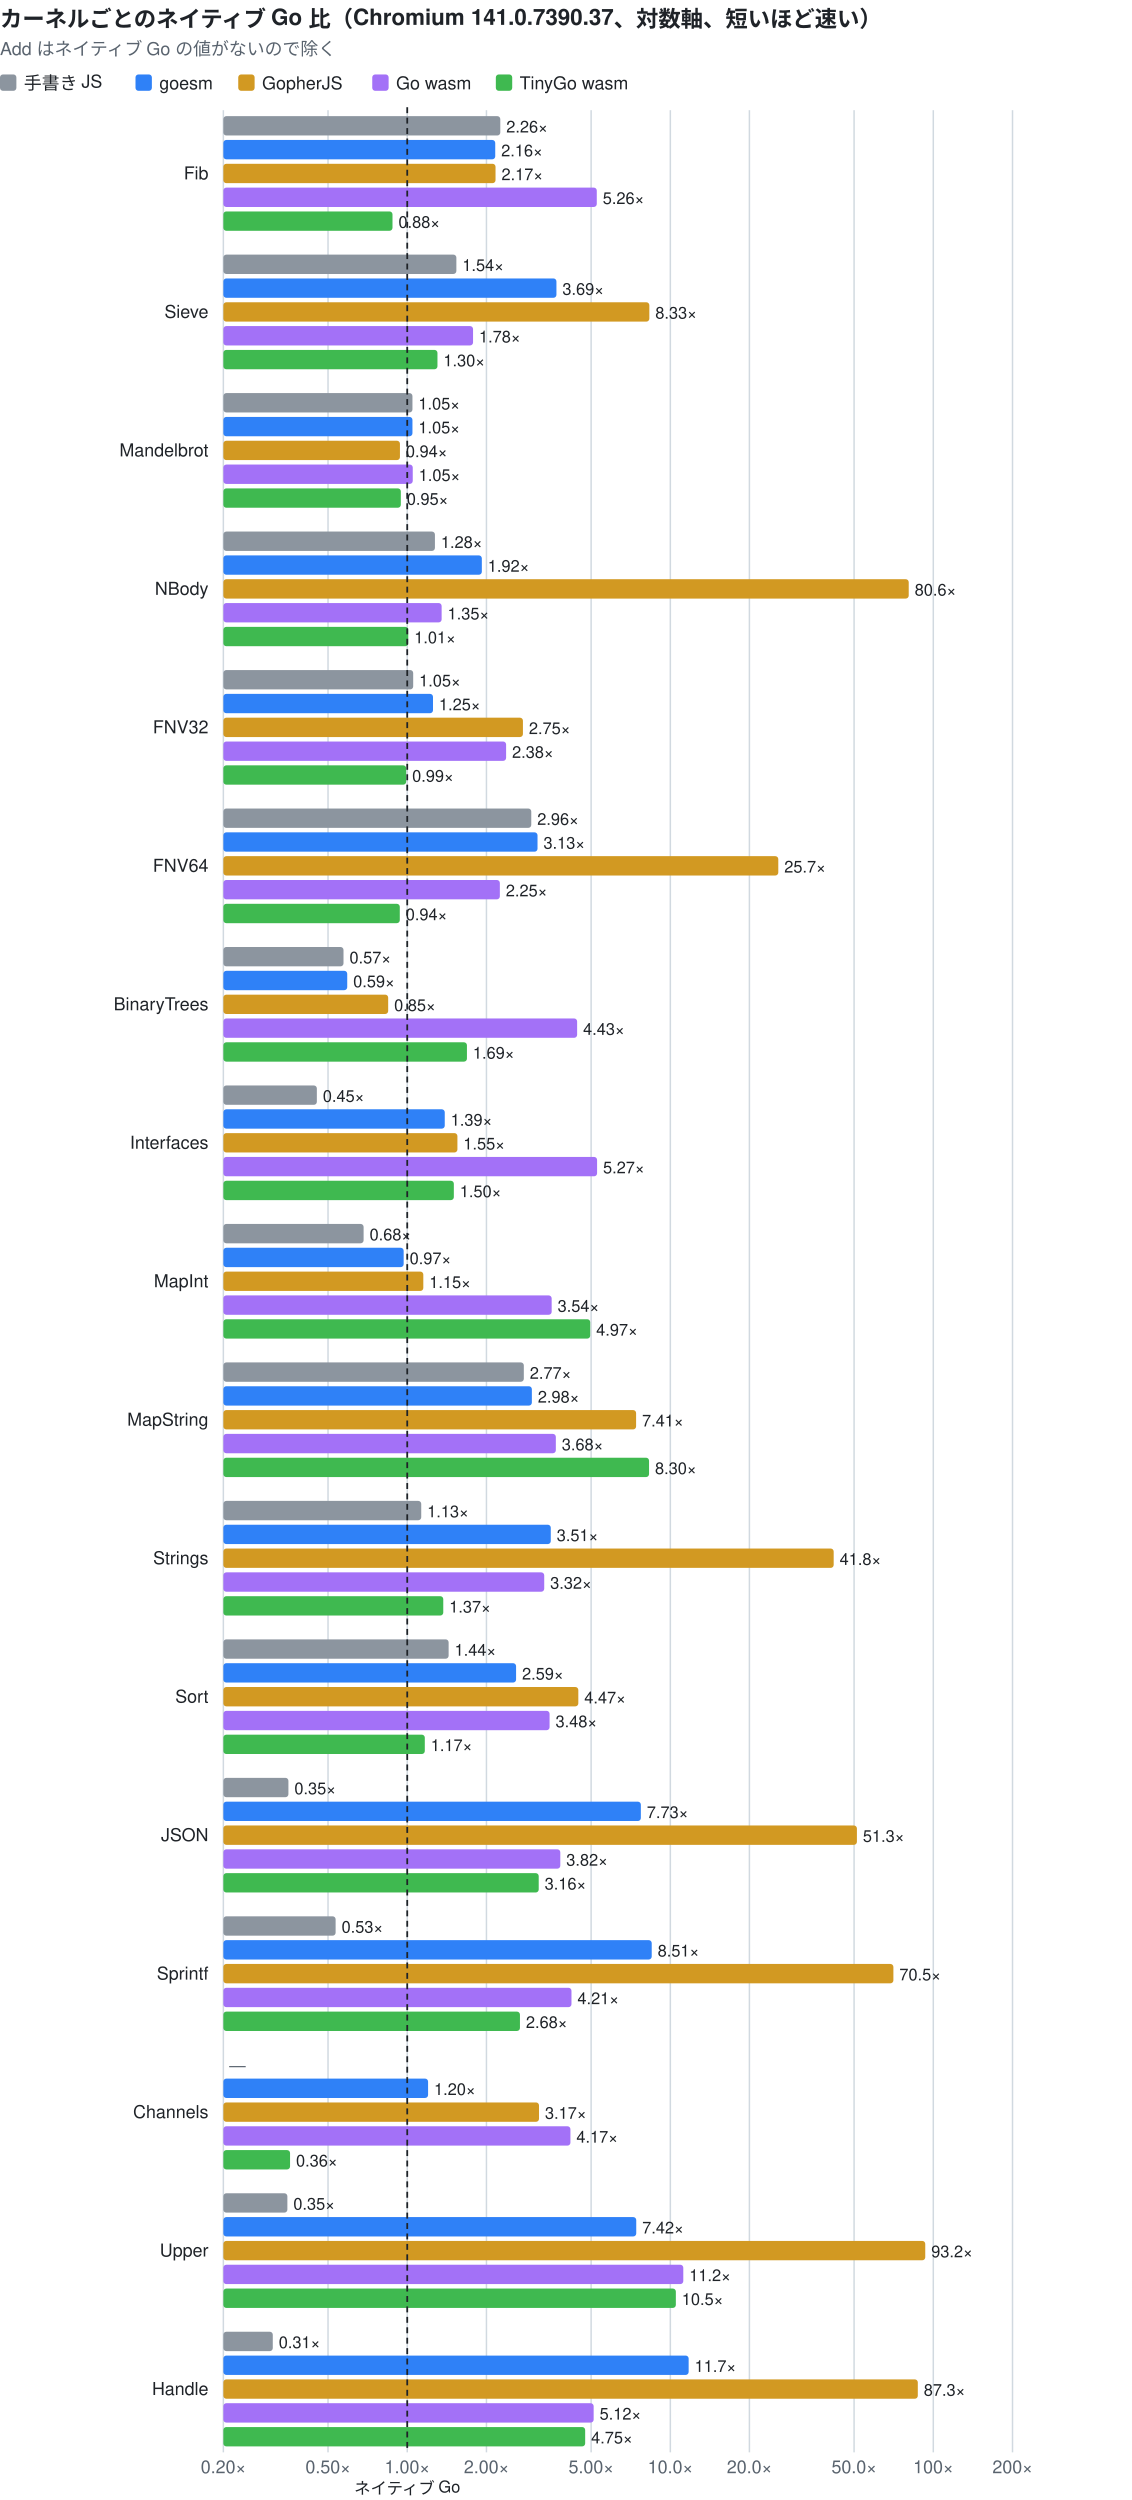
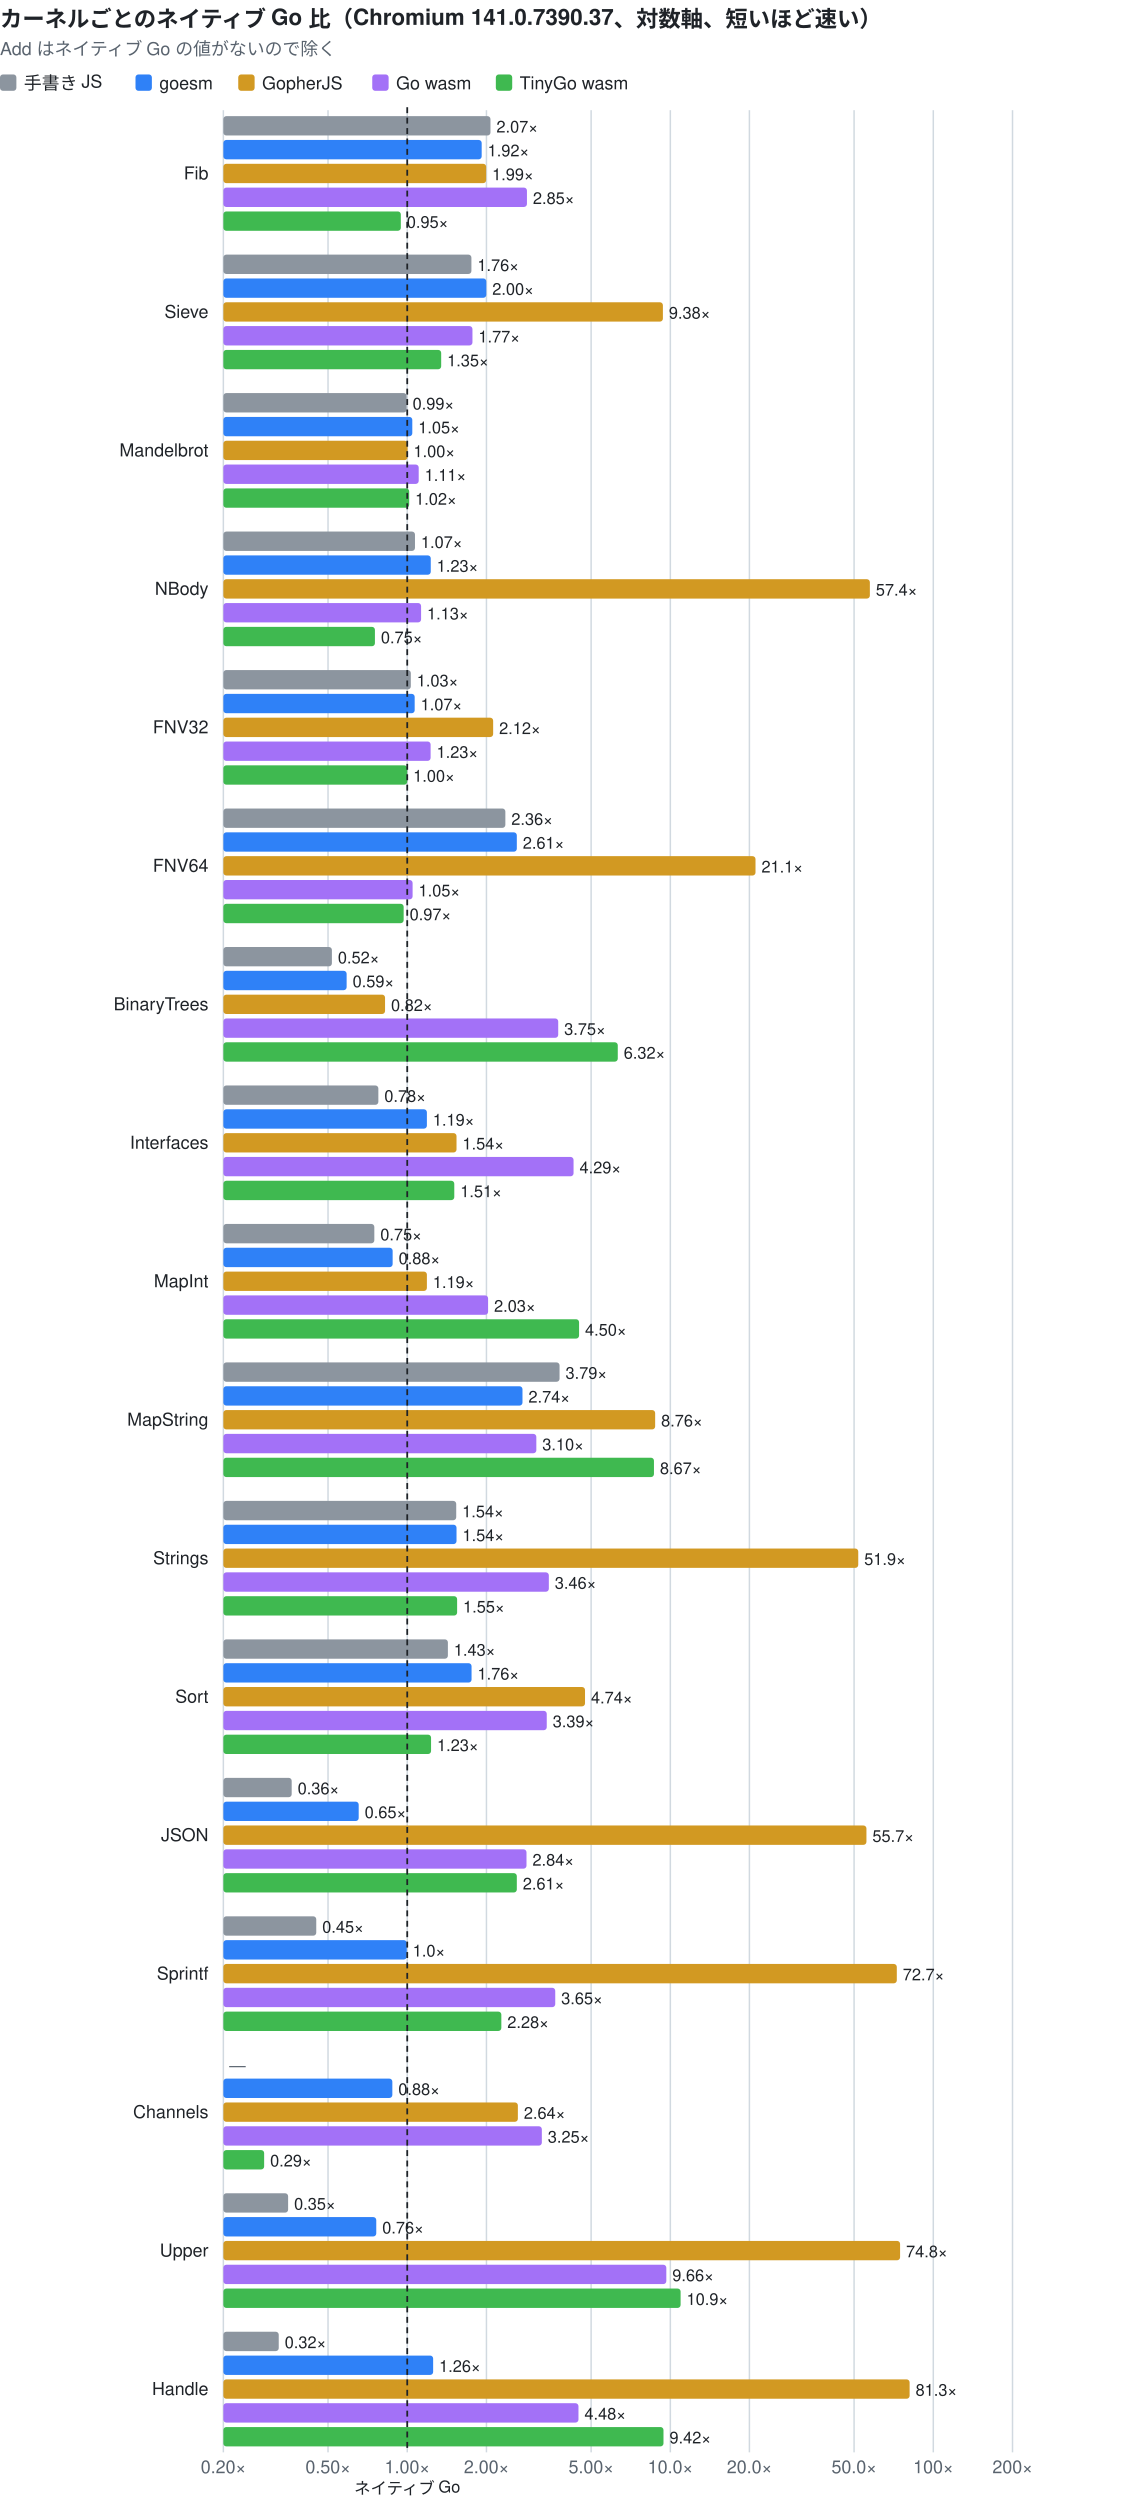
<svg xmlns="http://www.w3.org/2000/svg" width="760" height="1679" viewBox="0 0 760 1679" font-family="-apple-system, 'Segoe UI', Helvetica, Arial, 'Hiragino Sans', 'Noto Sans CJK JP', 'Yu Gothic', sans-serif" font-size="12">
  <style>.t{fill:#1f2328}.m{fill:#59636e}.g{stroke:#d1d9e0}.r{stroke:#1f2328}@media (prefers-color-scheme:dark){.t{fill:#f0f6fc}.m{fill:#9198a1}.g{stroke:#3d444d}.r{stroke:#f0f6fc}}</style>
  <text class="t" x="0" y="18" font-size="15" font-weight="600">カーネルごとのネイティブ Go 比（Chromium 141.0.7390.37、対数軸、短いほど速い）</text>
  <text class="m" x="0" y="37">Add はネイティブ Go の値がないので除く</text>
  <rect x="0" y="50" width="11" height="11" rx="2" fill="#8c959f" />
  <text class="t" x="16" y="60">手書き JS</text>
  <rect x="91" y="50" width="11" height="11" rx="2" fill="#2f81f7" />
  <text class="t" x="107" y="60">goesm</text>
  <rect x="160" y="50" width="11" height="11" rx="2" fill="#d29922" />
  <text class="t" x="176" y="60">GopherJS</text>
  <rect x="250" y="50" width="11" height="11" rx="2" fill="#a371f7" />
  <text class="t" x="266" y="60">Go wasm</text>
  <rect x="333" y="50" width="11" height="11" rx="2" fill="#3fb950" />
  <text class="t" x="349" y="60">TinyGo wasm</text>
  <line class="g" x1="150.0" y1="74" x2="150.0" y2="1647" />
  <text class="m" x="150.0" y="1661" text-anchor="middle">0.20×</text>
  <line class="g" x1="220.3" y1="74" x2="220.3" y2="1647" />
  <text class="m" x="220.3" y="1661" text-anchor="middle">0.50×</text>
  <line class="g" x1="273.5" y1="74" x2="273.5" y2="1647" />
  <text class="m" x="273.5" y="1661" text-anchor="middle">1.00×</text>
  <line class="g" x1="326.7" y1="74" x2="326.7" y2="1647" />
  <text class="m" x="326.7" y="1661" text-anchor="middle">2.00×</text>
  <line class="g" x1="397.0" y1="74" x2="397.0" y2="1647" />
  <text class="m" x="397.0" y="1661" text-anchor="middle">5.00×</text>
  <line class="g" x1="450.2" y1="74" x2="450.2" y2="1647" />
  <text class="m" x="450.2" y="1661" text-anchor="middle">10.0×</text>
  <line class="g" x1="503.3" y1="74" x2="503.3" y2="1647" />
  <text class="m" x="503.3" y="1661" text-anchor="middle">20.0×</text>
  <line class="g" x1="573.6" y1="74" x2="573.6" y2="1647" />
  <text class="m" x="573.6" y="1661" text-anchor="middle">50.0×</text>
  <line class="g" x1="626.8" y1="74" x2="626.8" y2="1647" />
  <text class="m" x="626.8" y="1661" text-anchor="middle">100×</text>
  <line class="g" x1="680.0" y1="74" x2="680.0" y2="1647" />
  <text class="m" x="680.0" y="1661" text-anchor="middle">200×</text>
  <text class="t" x="140" y="120.5" text-anchor="end">Fib</text>
-   <rect x="150" y="78" width="186.0" height="13" rx="2" fill="#8c959f" />
-   <text class="t" x="340.0" y="89" font-size="11">2.26×</text>
-   <rect x="150" y="94" width="182.6" height="13" rx="2" fill="#2f81f7" />
-   <text class="t" x="336.6" y="105" font-size="11">2.16×</text>
-   <rect x="150" y="110" width="182.8" height="13" rx="2" fill="#d29922" />
-   <text class="t" x="336.8" y="121" font-size="11">2.17×</text>
-   <rect x="150" y="126" width="250.8" height="13" rx="2" fill="#a371f7" />
-   <text class="t" x="404.8" y="137" font-size="11">5.26×</text>
-   <rect x="150" y="142" width="113.6" height="13" rx="2" fill="#3fb950" />
-   <text class="t" x="267.6" y="153" font-size="11">0.88×</text>
+   <rect x="150" y="78" width="179.4" height="13" rx="2" fill="#8c959f" />
+   <text class="t" x="333.4" y="89" font-size="11">2.07×</text>
+   <rect x="150" y="94" width="173.5" height="13" rx="2" fill="#2f81f7" />
+   <text class="t" x="327.5" y="105" font-size="11">1.92×</text>
+   <rect x="150" y="110" width="176.5" height="13" rx="2" fill="#d29922" />
+   <text class="t" x="330.5" y="121" font-size="11">1.99×</text>
+   <rect x="150" y="126" width="203.9" height="13" rx="2" fill="#a371f7" />
+   <text class="t" x="357.9" y="137" font-size="11">2.85×</text>
+   <rect x="150" y="142" width="119.2" height="13" rx="2" fill="#3fb950" />
+   <text class="t" x="273.2" y="153" font-size="11">0.95×</text>
  <text class="t" x="140" y="213.5" text-anchor="end">Sieve</text>
-   <rect x="150" y="171" width="156.5" height="13" rx="2" fill="#8c959f" />
-   <text class="t" x="310.5" y="182" font-size="11">1.54×</text>
-   <rect x="150" y="187" width="223.7" height="13" rx="2" fill="#2f81f7" />
-   <text class="t" x="377.7" y="198" font-size="11">3.69×</text>
-   <rect x="150" y="203" width="286.1" height="13" rx="2" fill="#d29922" />
-   <text class="t" x="440.1" y="214" font-size="11">8.33×</text>
-   <rect x="150" y="219" width="167.7" height="13" rx="2" fill="#a371f7" />
-   <text class="t" x="321.7" y="230" font-size="11">1.78×</text>
-   <rect x="150" y="235" width="143.8" height="13" rx="2" fill="#3fb950" />
-   <text class="t" x="297.8" y="246" font-size="11">1.30×</text>
+   <rect x="150" y="171" width="166.6" height="13" rx="2" fill="#8c959f" />
+   <text class="t" x="320.6" y="182" font-size="11">1.76×</text>
+   <rect x="150" y="187" width="176.6" height="13" rx="2" fill="#2f81f7" />
+   <text class="t" x="330.6" y="198" font-size="11">2.00×</text>
+   <rect x="150" y="203" width="295.2" height="13" rx="2" fill="#d29922" />
+   <text class="t" x="449.2" y="214" font-size="11">9.38×</text>
+   <rect x="150" y="219" width="167.3" height="13" rx="2" fill="#a371f7" />
+   <text class="t" x="321.3" y="230" font-size="11">1.77×</text>
+   <rect x="150" y="235" width="146.3" height="13" rx="2" fill="#3fb950" />
+   <text class="t" x="300.3" y="246" font-size="11">1.35×</text>
  <text class="t" x="140" y="306.5" text-anchor="end">Mandelbrot</text>
-   <rect x="150" y="264" width="127.0" height="13" rx="2" fill="#8c959f" />
-   <text class="t" x="281.0" y="275" font-size="11">1.05×</text>
-   <rect x="150" y="280" width="127.0" height="13" rx="2" fill="#2f81f7" />
-   <text class="t" x="281.0" y="291" font-size="11">1.05×</text>
-   <rect x="150" y="296" width="118.6" height="13" rx="2" fill="#d29922" />
-   <text class="t" x="272.6" y="307" font-size="11">0.94×</text>
-   <rect x="150" y="312" width="127.2" height="13" rx="2" fill="#a371f7" />
-   <text class="t" x="281.2" y="323" font-size="11">1.05×</text>
-   <rect x="150" y="328" width="119.2" height="13" rx="2" fill="#3fb950" />
-   <text class="t" x="273.2" y="339" font-size="11">0.95×</text>
+   <rect x="150" y="264" width="123.1" height="13" rx="2" fill="#8c959f" />
+   <text class="t" x="277.1" y="275" font-size="11">0.99×</text>
+   <rect x="150" y="280" width="126.9" height="13" rx="2" fill="#2f81f7" />
+   <text class="t" x="280.9" y="291" font-size="11">1.05×</text>
+   <rect x="150" y="296" width="123.7" height="13" rx="2" fill="#d29922" />
+   <text class="t" x="277.7" y="307" font-size="11">1.00×</text>
+   <rect x="150" y="312" width="131.2" height="13" rx="2" fill="#a371f7" />
+   <text class="t" x="285.2" y="323" font-size="11">1.11×</text>
+   <rect x="150" y="328" width="124.8" height="13" rx="2" fill="#3fb950" />
+   <text class="t" x="278.8" y="339" font-size="11">1.02×</text>
  <text class="t" x="140" y="399.5" text-anchor="end">NBody</text>
-   <rect x="150" y="357" width="142.1" height="13" rx="2" fill="#8c959f" />
-   <text class="t" x="296.1" y="368" font-size="11">1.28×</text>
-   <rect x="150" y="373" width="173.6" height="13" rx="2" fill="#2f81f7" />
-   <text class="t" x="327.6" y="384" font-size="11">1.92×</text>
-   <rect x="150" y="389" width="460.3" height="13" rx="2" fill="#d29922" />
-   <text class="t" x="614.3" y="400" font-size="11">80.6×</text>
-   <rect x="150" y="405" width="146.6" height="13" rx="2" fill="#a371f7" />
-   <text class="t" x="300.6" y="416" font-size="11">1.35×</text>
-   <rect x="150" y="421" width="124.2" height="13" rx="2" fill="#3fb950" />
-   <text class="t" x="278.2" y="432" font-size="11">1.01×</text>
+   <rect x="150" y="357" width="128.7" height="13" rx="2" fill="#8c959f" />
+   <text class="t" x="282.7" y="368" font-size="11">1.07×</text>
+   <rect x="150" y="373" width="139.3" height="13" rx="2" fill="#2f81f7" />
+   <text class="t" x="293.3" y="384" font-size="11">1.23×</text>
+   <rect x="150" y="389" width="434.2" height="13" rx="2" fill="#d29922" />
+   <text class="t" x="588.2" y="400" font-size="11">57.4×</text>
+   <rect x="150" y="405" width="132.8" height="13" rx="2" fill="#a371f7" />
+   <text class="t" x="286.8" y="416" font-size="11">1.13×</text>
+   <rect x="150" y="421" width="101.8" height="13" rx="2" fill="#3fb950" />
+   <text class="t" x="255.8" y="432" font-size="11">0.75×</text>
  <text class="t" x="140" y="492.5" text-anchor="end">FNV32</text>
-   <rect x="150" y="450" width="127.5" height="13" rx="2" fill="#8c959f" />
-   <text class="t" x="281.5" y="461" font-size="11">1.05×</text>
-   <rect x="150" y="466" width="140.8" height="13" rx="2" fill="#2f81f7" />
-   <text class="t" x="294.8" y="477" font-size="11">1.25×</text>
-   <rect x="150" y="482" width="201.2" height="13" rx="2" fill="#d29922" />
-   <text class="t" x="355.2" y="493" font-size="11">2.75×</text>
-   <rect x="150" y="498" width="189.9" height="13" rx="2" fill="#a371f7" />
-   <text class="t" x="343.9" y="509" font-size="11">2.38×</text>
-   <rect x="150" y="514" width="122.8" height="13" rx="2" fill="#3fb950" />
-   <text class="t" x="276.8" y="525" font-size="11">0.99×</text>
+   <rect x="150" y="450" width="125.9" height="13" rx="2" fill="#8c959f" />
+   <text class="t" x="279.9" y="461" font-size="11">1.03×</text>
+   <rect x="150" y="466" width="128.5" height="13" rx="2" fill="#2f81f7" />
+   <text class="t" x="282.5" y="477" font-size="11">1.07×</text>
+   <rect x="150" y="482" width="181.2" height="13" rx="2" fill="#d29922" />
+   <text class="t" x="335.2" y="493" font-size="11">2.12×</text>
+   <rect x="150" y="498" width="139.2" height="13" rx="2" fill="#a371f7" />
+   <text class="t" x="293.2" y="509" font-size="11">1.23×</text>
+   <rect x="150" y="514" width="123.5" height="13" rx="2" fill="#3fb950" />
+   <text class="t" x="277.5" y="525" font-size="11">1.00×</text>
  <text class="t" x="140" y="585.5" text-anchor="end">FNV64</text>
-   <rect x="150" y="543" width="206.8" height="13" rx="2" fill="#8c959f" />
-   <text class="t" x="360.8" y="554" font-size="11">2.96×</text>
-   <rect x="150" y="559" width="211.0" height="13" rx="2" fill="#2f81f7" />
-   <text class="t" x="365.0" y="570" font-size="11">3.13×</text>
-   <rect x="150" y="575" width="372.7" height="13" rx="2" fill="#d29922" />
-   <text class="t" x="526.7" y="586" font-size="11">25.7×</text>
-   <rect x="150" y="591" width="185.7" height="13" rx="2" fill="#a371f7" />
-   <text class="t" x="339.7" y="602" font-size="11">2.25×</text>
-   <rect x="150" y="607" width="118.5" height="13" rx="2" fill="#3fb950" />
-   <text class="t" x="272.5" y="618" font-size="11">0.94×</text>
+   <rect x="150" y="543" width="189.4" height="13" rx="2" fill="#8c959f" />
+   <text class="t" x="343.4" y="554" font-size="11">2.36×</text>
+   <rect x="150" y="559" width="197.1" height="13" rx="2" fill="#2f81f7" />
+   <text class="t" x="351.1" y="570" font-size="11">2.61×</text>
+   <rect x="150" y="575" width="357.4" height="13" rx="2" fill="#d29922" />
+   <text class="t" x="511.4" y="586" font-size="11">21.1×</text>
+   <rect x="150" y="591" width="127.1" height="13" rx="2" fill="#a371f7" />
+   <text class="t" x="281.1" y="602" font-size="11">1.05×</text>
+   <rect x="150" y="607" width="121.1" height="13" rx="2" fill="#3fb950" />
+   <text class="t" x="275.1" y="618" font-size="11">0.97×</text>
  <text class="t" x="140" y="678.5" text-anchor="end">BinaryTrees</text>
-   <rect x="150" y="636" width="80.7" height="13" rx="2" fill="#8c959f" />
-   <text class="t" x="234.7" y="647" font-size="11">0.57×</text>
-   <rect x="150" y="652" width="83.2" height="13" rx="2" fill="#2f81f7" />
-   <text class="t" x="237.2" y="663" font-size="11">0.59×</text>
-   <rect x="150" y="668" width="110.7" height="13" rx="2" fill="#d29922" />
-   <text class="t" x="264.7" y="679" font-size="11">0.85×</text>
-   <rect x="150" y="684" width="237.6" height="13" rx="2" fill="#a371f7" />
-   <text class="t" x="391.6" y="695" font-size="11">4.43×</text>
-   <rect x="150" y="700" width="163.6" height="13" rx="2" fill="#3fb950" />
-   <text class="t" x="317.6" y="711" font-size="11">1.69×</text>
+   <rect x="150" y="636" width="72.9" height="13" rx="2" fill="#8c959f" />
+   <text class="t" x="226.9" y="647" font-size="11">0.52×</text>
+   <rect x="150" y="652" width="82.8" height="13" rx="2" fill="#2f81f7" />
+   <text class="t" x="236.8" y="663" font-size="11">0.59×</text>
+   <rect x="150" y="668" width="108.6" height="13" rx="2" fill="#d29922" />
+   <text class="t" x="262.6" y="679" font-size="11">0.82×</text>
+   <rect x="150" y="684" width="224.9" height="13" rx="2" fill="#a371f7" />
+   <text class="t" x="378.9" y="695" font-size="11">3.75×</text>
+   <rect x="150" y="700" width="264.9" height="13" rx="2" fill="#3fb950" />
+   <text class="t" x="418.9" y="711" font-size="11">6.32×</text>
  <text class="t" x="140" y="771.5" text-anchor="end">Interfaces</text>
-   <rect x="150" y="729" width="62.8" height="13" rx="2" fill="#8c959f" />
-   <text class="t" x="216.8" y="740" font-size="11">0.45×</text>
-   <rect x="150" y="745" width="148.7" height="13" rx="2" fill="#2f81f7" />
-   <text class="t" x="302.7" y="756" font-size="11">1.39×</text>
-   <rect x="150" y="761" width="157.2" height="13" rx="2" fill="#d29922" />
-   <text class="t" x="311.2" y="772" font-size="11">1.55×</text>
-   <rect x="150" y="777" width="251.0" height="13" rx="2" fill="#a371f7" />
-   <text class="t" x="405.0" y="788" font-size="11">5.27×</text>
-   <rect x="150" y="793" width="154.8" height="13" rx="2" fill="#3fb950" />
-   <text class="t" x="308.8" y="804" font-size="11">1.50×</text>
+   <rect x="150" y="729" width="104.1" height="13" rx="2" fill="#8c959f" />
+   <text class="t" x="258.1" y="740" font-size="11">0.78×</text>
+   <rect x="150" y="745" width="136.7" height="13" rx="2" fill="#2f81f7" />
+   <text class="t" x="290.7" y="756" font-size="11">1.19×</text>
+   <rect x="150" y="761" width="156.6" height="13" rx="2" fill="#d29922" />
+   <text class="t" x="310.6" y="772" font-size="11">1.54×</text>
+   <rect x="150" y="777" width="235.2" height="13" rx="2" fill="#a371f7" />
+   <text class="t" x="389.2" y="788" font-size="11">4.29×</text>
+   <rect x="150" y="793" width="155.1" height="13" rx="2" fill="#3fb950" />
+   <text class="t" x="309.1" y="804" font-size="11">1.51×</text>
  <text class="t" x="140" y="864.5" text-anchor="end">MapInt</text>
-   <rect x="150" y="822" width="94.2" height="13" rx="2" fill="#8c959f" />
-   <text class="t" x="248.2" y="833" font-size="11">0.68×</text>
-   <rect x="150" y="838" width="121.1" height="13" rx="2" fill="#2f81f7" />
-   <text class="t" x="275.1" y="849" font-size="11">0.97×</text>
-   <rect x="150" y="854" width="134.3" height="13" rx="2" fill="#d29922" />
-   <text class="t" x="288.3" y="865" font-size="11">1.15×</text>
-   <rect x="150" y="870" width="220.5" height="13" rx="2" fill="#a371f7" />
-   <text class="t" x="374.5" y="881" font-size="11">3.54×</text>
-   <rect x="150" y="886" width="246.4" height="13" rx="2" fill="#3fb950" />
-   <text class="t" x="400.4" y="897" font-size="11">4.97×</text>
+   <rect x="150" y="822" width="101.4" height="13" rx="2" fill="#8c959f" />
+   <text class="t" x="255.4" y="833" font-size="11">0.75×</text>
+   <rect x="150" y="838" width="113.7" height="13" rx="2" fill="#2f81f7" />
+   <text class="t" x="267.7" y="849" font-size="11">0.88×</text>
+   <rect x="150" y="854" width="136.7" height="13" rx="2" fill="#d29922" />
+   <text class="t" x="290.7" y="865" font-size="11">1.19×</text>
+   <rect x="150" y="870" width="177.8" height="13" rx="2" fill="#a371f7" />
+   <text class="t" x="331.8" y="881" font-size="11">2.03×</text>
+   <rect x="150" y="886" width="238.9" height="13" rx="2" fill="#3fb950" />
+   <text class="t" x="392.9" y="897" font-size="11">4.50×</text>
  <text class="t" x="140" y="957.5" text-anchor="end">MapString</text>
-   <rect x="150" y="915" width="201.8" height="13" rx="2" fill="#8c959f" />
-   <text class="t" x="355.8" y="926" font-size="11">2.77×</text>
-   <rect x="150" y="931" width="207.2" height="13" rx="2" fill="#2f81f7" />
-   <text class="t" x="361.2" y="942" font-size="11">2.98×</text>
-   <rect x="150" y="947" width="277.2" height="13" rx="2" fill="#d29922" />
-   <text class="t" x="431.2" y="958" font-size="11">7.41×</text>
-   <rect x="150" y="963" width="223.3" height="13" rx="2" fill="#a371f7" />
-   <text class="t" x="377.3" y="974" font-size="11">3.68×</text>
-   <rect x="150" y="979" width="285.9" height="13" rx="2" fill="#3fb950" />
-   <text class="t" x="439.9" y="990" font-size="11">8.30×</text>
+   <rect x="150" y="915" width="225.8" height="13" rx="2" fill="#8c959f" />
+   <text class="t" x="379.8" y="926" font-size="11">3.79×</text>
+   <rect x="150" y="931" width="200.9" height="13" rx="2" fill="#2f81f7" />
+   <text class="t" x="354.9" y="942" font-size="11">2.74×</text>
+   <rect x="150" y="947" width="290.0" height="13" rx="2" fill="#d29922" />
+   <text class="t" x="444.0" y="958" font-size="11">8.76×</text>
+   <rect x="150" y="963" width="210.2" height="13" rx="2" fill="#a371f7" />
+   <text class="t" x="364.2" y="974" font-size="11">3.10×</text>
+   <rect x="150" y="979" width="289.2" height="13" rx="2" fill="#3fb950" />
+   <text class="t" x="443.2" y="990" font-size="11">8.67×</text>
  <text class="t" x="140" y="1050.5" text-anchor="end">Strings</text>
-   <rect x="150" y="1008" width="132.9" height="13" rx="2" fill="#8c959f" />
-   <text class="t" x="286.9" y="1019" font-size="11">1.13×</text>
-   <rect x="150" y="1024" width="219.9" height="13" rx="2" fill="#2f81f7" />
-   <text class="t" x="373.9" y="1035" font-size="11">3.51×</text>
-   <rect x="150" y="1040" width="409.9" height="13" rx="2" fill="#d29922" />
-   <text class="t" x="563.9" y="1051" font-size="11">41.8×</text>
-   <rect x="150" y="1056" width="215.5" height="13" rx="2" fill="#a371f7" />
-   <text class="t" x="369.5" y="1067" font-size="11">3.32×</text>
-   <rect x="150" y="1072" width="147.7" height="13" rx="2" fill="#3fb950" />
-   <text class="t" x="301.7" y="1083" font-size="11">1.37×</text>
+   <rect x="150" y="1008" width="156.4" height="13" rx="2" fill="#8c959f" />
+   <text class="t" x="310.4" y="1019" font-size="11">1.54×</text>
+   <rect x="150" y="1024" width="156.6" height="13" rx="2" fill="#2f81f7" />
+   <text class="t" x="310.6" y="1035" font-size="11">1.54×</text>
+   <rect x="150" y="1040" width="426.4" height="13" rx="2" fill="#d29922" />
+   <text class="t" x="580.4" y="1051" font-size="11">51.9×</text>
+   <rect x="150" y="1056" width="218.6" height="13" rx="2" fill="#a371f7" />
+   <text class="t" x="372.6" y="1067" font-size="11">3.46×</text>
+   <rect x="150" y="1072" width="157.0" height="13" rx="2" fill="#3fb950" />
+   <text class="t" x="311.0" y="1083" font-size="11">1.55×</text>
  <text class="t" x="140" y="1143.5" text-anchor="end">Sort</text>
-   <rect x="150" y="1101" width="151.3" height="13" rx="2" fill="#8c959f" />
-   <text class="t" x="305.3" y="1112" font-size="11">1.44×</text>
-   <rect x="150" y="1117" width="196.6" height="13" rx="2" fill="#2f81f7" />
-   <text class="t" x="350.6" y="1128" font-size="11">2.59×</text>
-   <rect x="150" y="1133" width="238.4" height="13" rx="2" fill="#d29922" />
-   <text class="t" x="392.4" y="1144" font-size="11">4.47×</text>
-   <rect x="150" y="1149" width="219.1" height="13" rx="2" fill="#a371f7" />
-   <text class="t" x="373.1" y="1160" font-size="11">3.48×</text>
-   <rect x="150" y="1165" width="135.3" height="13" rx="2" fill="#3fb950" />
-   <text class="t" x="289.3" y="1176" font-size="11">1.17×</text>
+   <rect x="150" y="1101" width="150.8" height="13" rx="2" fill="#8c959f" />
+   <text class="t" x="304.8" y="1112" font-size="11">1.43×</text>
+   <rect x="150" y="1117" width="166.7" height="13" rx="2" fill="#2f81f7" />
+   <text class="t" x="320.7" y="1128" font-size="11">1.76×</text>
+   <rect x="150" y="1133" width="242.9" height="13" rx="2" fill="#d29922" />
+   <text class="t" x="396.9" y="1144" font-size="11">4.74×</text>
+   <rect x="150" y="1149" width="217.2" height="13" rx="2" fill="#a371f7" />
+   <text class="t" x="371.2" y="1160" font-size="11">3.39×</text>
+   <rect x="150" y="1165" width="139.5" height="13" rx="2" fill="#3fb950" />
+   <text class="t" x="293.5" y="1176" font-size="11">1.23×</text>
  <text class="t" x="140" y="1236.5" text-anchor="end">JSON</text>
-   <rect x="150" y="1194" width="43.7" height="13" rx="2" fill="#8c959f" />
-   <text class="t" x="197.7" y="1205" font-size="11">0.35×</text>
-   <rect x="150" y="1210" width="280.4" height="13" rx="2" fill="#2f81f7" />
-   <text class="t" x="434.4" y="1221" font-size="11">7.73×</text>
-   <rect x="150" y="1226" width="425.5" height="13" rx="2" fill="#d29922" />
-   <text class="t" x="579.5" y="1237" font-size="11">51.3×</text>
-   <rect x="150" y="1242" width="226.3" height="13" rx="2" fill="#a371f7" />
-   <text class="t" x="380.3" y="1253" font-size="11">3.82×</text>
-   <rect x="150" y="1258" width="211.8" height="13" rx="2" fill="#3fb950" />
-   <text class="t" x="365.8" y="1269" font-size="11">3.16×</text>
+   <rect x="150" y="1194" width="45.9" height="13" rx="2" fill="#8c959f" />
+   <text class="t" x="199.9" y="1205" font-size="11">0.36×</text>
+   <rect x="150" y="1210" width="90.9" height="13" rx="2" fill="#2f81f7" />
+   <text class="t" x="244.9" y="1221" font-size="11">0.65×</text>
+   <rect x="150" y="1226" width="431.9" height="13" rx="2" fill="#d29922" />
+   <text class="t" x="585.9" y="1237" font-size="11">55.7×</text>
+   <rect x="150" y="1242" width="203.6" height="13" rx="2" fill="#a371f7" />
+   <text class="t" x="357.6" y="1253" font-size="11">2.84×</text>
+   <rect x="150" y="1258" width="197.1" height="13" rx="2" fill="#3fb950" />
+   <text class="t" x="351.1" y="1269" font-size="11">2.61×</text>
  <text class="t" x="140" y="1329.5" text-anchor="end">Sprintf</text>
-   <rect x="150" y="1287" width="75.4" height="13" rx="2" fill="#8c959f" />
-   <text class="t" x="229.4" y="1298" font-size="11">0.53×</text>
-   <rect x="150" y="1303" width="287.7" height="13" rx="2" fill="#2f81f7" />
-   <text class="t" x="441.7" y="1314" font-size="11">8.51×</text>
-   <rect x="150" y="1319" width="450.0" height="13" rx="2" fill="#d29922" />
-   <text class="t" x="604.0" y="1330" font-size="11">70.5×</text>
-   <rect x="150" y="1335" width="233.8" height="13" rx="2" fill="#a371f7" />
-   <text class="t" x="387.8" y="1346" font-size="11">4.21×</text>
-   <rect x="150" y="1351" width="199.2" height="13" rx="2" fill="#3fb950" />
-   <text class="t" x="353.2" y="1362" font-size="11">2.68×</text>
+   <rect x="150" y="1287" width="62.4" height="13" rx="2" fill="#8c959f" />
+   <text class="t" x="216.4" y="1298" font-size="11">0.45×</text>
+   <rect x="150" y="1303" width="123.2" height="13" rx="2" fill="#2f81f7" />
+   <text class="t" x="277.2" y="1314" font-size="11">1.0×</text>
+   <rect x="150" y="1319" width="452.3" height="13" rx="2" fill="#d29922" />
+   <text class="t" x="606.3" y="1330" font-size="11">72.7×</text>
+   <rect x="150" y="1335" width="222.9" height="13" rx="2" fill="#a371f7" />
+   <text class="t" x="376.9" y="1346" font-size="11">3.65×</text>
+   <rect x="150" y="1351" width="186.7" height="13" rx="2" fill="#3fb950" />
+   <text class="t" x="340.7" y="1362" font-size="11">2.28×</text>
  <text class="t" x="140" y="1422.5" text-anchor="end">Channels</text>
  <text class="m" x="154" y="1391" font-size="11">—</text>
-   <rect x="150" y="1396" width="137.5" height="13" rx="2" fill="#2f81f7" />
-   <text class="t" x="291.5" y="1407" font-size="11">1.20×</text>
-   <rect x="150" y="1412" width="212.0" height="13" rx="2" fill="#d29922" />
-   <text class="t" x="366.0" y="1423" font-size="11">3.17×</text>
-   <rect x="150" y="1428" width="233.1" height="13" rx="2" fill="#a371f7" />
-   <text class="t" x="387.1" y="1439" font-size="11">4.17×</text>
-   <rect x="150" y="1444" width="44.8" height="13" rx="2" fill="#3fb950" />
-   <text class="t" x="198.8" y="1455" font-size="11">0.36×</text>
+   <rect x="150" y="1396" width="113.5" height="13" rx="2" fill="#2f81f7" />
+   <text class="t" x="267.5" y="1407" font-size="11">0.88×</text>
+   <rect x="150" y="1412" width="197.8" height="13" rx="2" fill="#d29922" />
+   <text class="t" x="351.8" y="1423" font-size="11">2.64×</text>
+   <rect x="150" y="1428" width="213.9" height="13" rx="2" fill="#a371f7" />
+   <text class="t" x="367.9" y="1439" font-size="11">3.25×</text>
+   <rect x="150" y="1444" width="27.4" height="13" rx="2" fill="#3fb950" />
+   <text class="t" x="181.4" y="1455" font-size="11">0.29×</text>
  <text class="t" x="140" y="1515.5" text-anchor="end">Upper</text>
-   <rect x="150" y="1473" width="43.0" height="13" rx="2" fill="#8c959f" />
-   <text class="t" x="197.0" y="1484" font-size="11">0.35×</text>
-   <rect x="150" y="1489" width="277.3" height="13" rx="2" fill="#2f81f7" />
-   <text class="t" x="431.3" y="1500" font-size="11">7.42×</text>
-   <rect x="150" y="1505" width="471.4" height="13" rx="2" fill="#d29922" />
-   <text class="t" x="625.4" y="1516" font-size="11">93.2×</text>
-   <rect x="150" y="1521" width="308.9" height="13" rx="2" fill="#a371f7" />
-   <text class="t" x="462.9" y="1532" font-size="11">11.2×</text>
-   <rect x="150" y="1537" width="303.9" height="13" rx="2" fill="#3fb950" />
-   <text class="t" x="457.9" y="1548" font-size="11">10.5×</text>
+   <rect x="150" y="1473" width="43.5" height="13" rx="2" fill="#8c959f" />
+   <text class="t" x="197.5" y="1484" font-size="11">0.35×</text>
+   <rect x="150" y="1489" width="102.7" height="13" rx="2" fill="#2f81f7" />
+   <text class="t" x="256.7" y="1500" font-size="11">0.76×</text>
+   <rect x="150" y="1505" width="454.5" height="13" rx="2" fill="#d29922" />
+   <text class="t" x="608.5" y="1516" font-size="11">74.8×</text>
+   <rect x="150" y="1521" width="297.5" height="13" rx="2" fill="#a371f7" />
+   <text class="t" x="451.5" y="1532" font-size="11">9.66×</text>
+   <rect x="150" y="1537" width="307.1" height="13" rx="2" fill="#3fb950" />
+   <text class="t" x="461.1" y="1548" font-size="11">10.9×</text>
  <text class="t" x="140" y="1608.5" text-anchor="end">Handle</text>
-   <rect x="150" y="1566" width="33.2" height="13" rx="2" fill="#8c959f" />
-   <text class="t" x="187.2" y="1577" font-size="11">0.31×</text>
-   <rect x="150" y="1582" width="312.5" height="13" rx="2" fill="#2f81f7" />
-   <text class="t" x="466.5" y="1593" font-size="11">11.7×</text>
-   <rect x="150" y="1598" width="466.4" height="13" rx="2" fill="#d29922" />
-   <text class="t" x="620.4" y="1609" font-size="11">87.3×</text>
-   <rect x="150" y="1614" width="248.7" height="13" rx="2" fill="#a371f7" />
-   <text class="t" x="402.7" y="1625" font-size="11">5.12×</text>
-   <rect x="150" y="1630" width="243.0" height="13" rx="2" fill="#3fb950" />
-   <text class="t" x="397.0" y="1641" font-size="11">4.75×</text>
+   <rect x="150" y="1566" width="37.2" height="13" rx="2" fill="#8c959f" />
+   <text class="t" x="191.2" y="1577" font-size="11">0.32×</text>
+   <rect x="150" y="1582" width="140.9" height="13" rx="2" fill="#2f81f7" />
+   <text class="t" x="294.9" y="1593" font-size="11">1.26×</text>
+   <rect x="150" y="1598" width="460.9" height="13" rx="2" fill="#d29922" />
+   <text class="t" x="614.9" y="1609" font-size="11">81.3×</text>
+   <rect x="150" y="1614" width="238.5" height="13" rx="2" fill="#a371f7" />
+   <text class="t" x="392.5" y="1625" font-size="11">4.48×</text>
+   <rect x="150" y="1630" width="295.6" height="13" rx="2" fill="#3fb950" />
+   <text class="t" x="449.6" y="1641" font-size="11">9.42×</text>
  <line class="r" x1="273.5" y1="72" x2="273.5" y2="1647" stroke-dasharray="4 3" stroke-width="1.2" />
  <text class="t" x="273.5" y="1675" text-anchor="middle" font-size="11">ネイティブ Go</text>
</svg>
